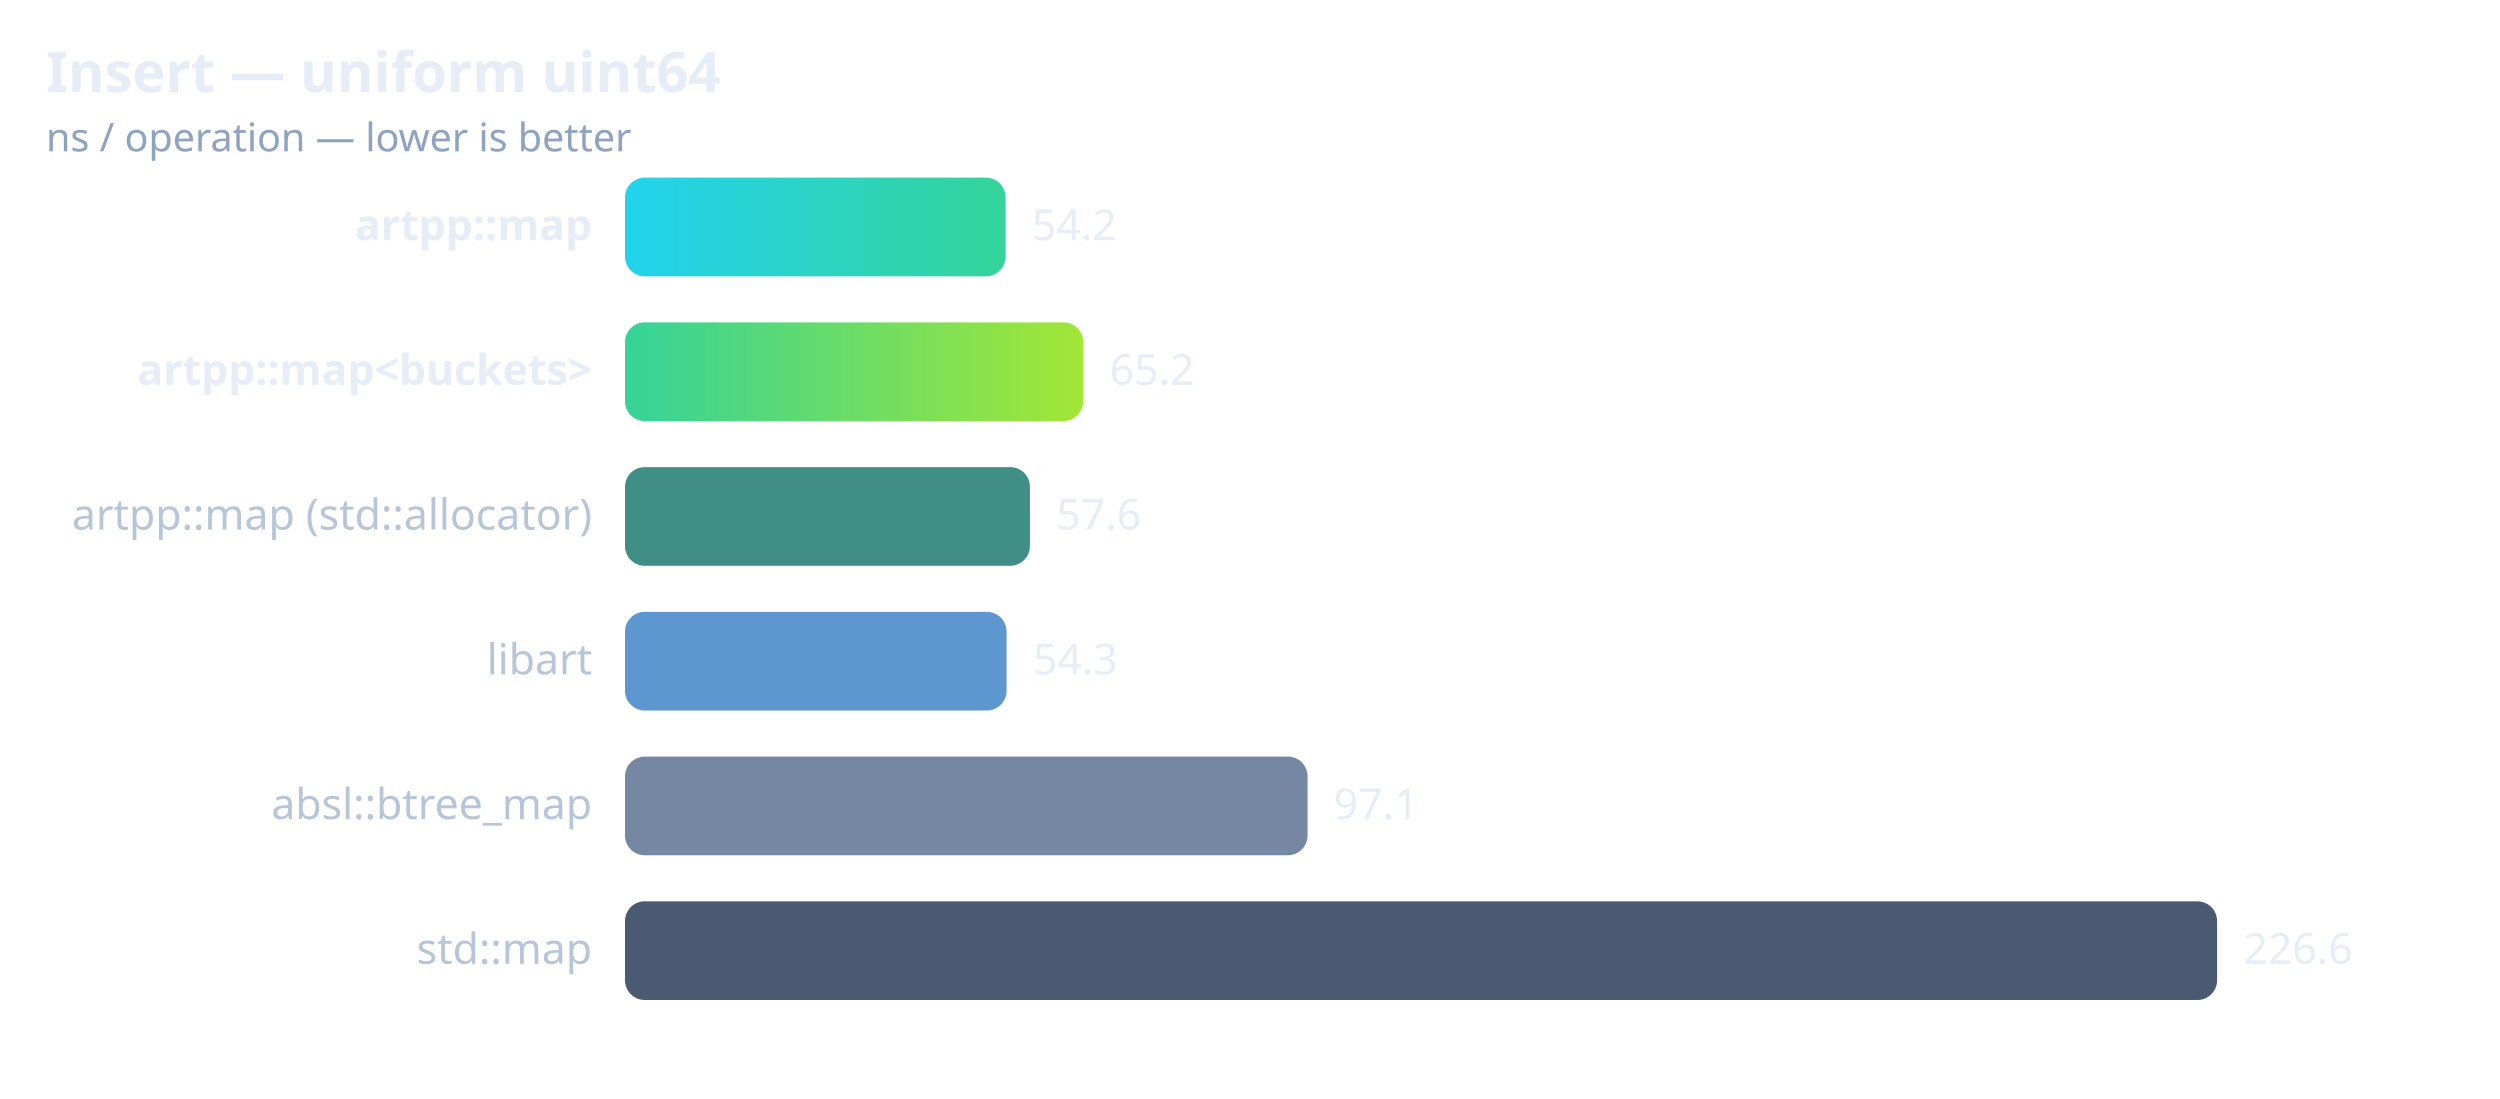
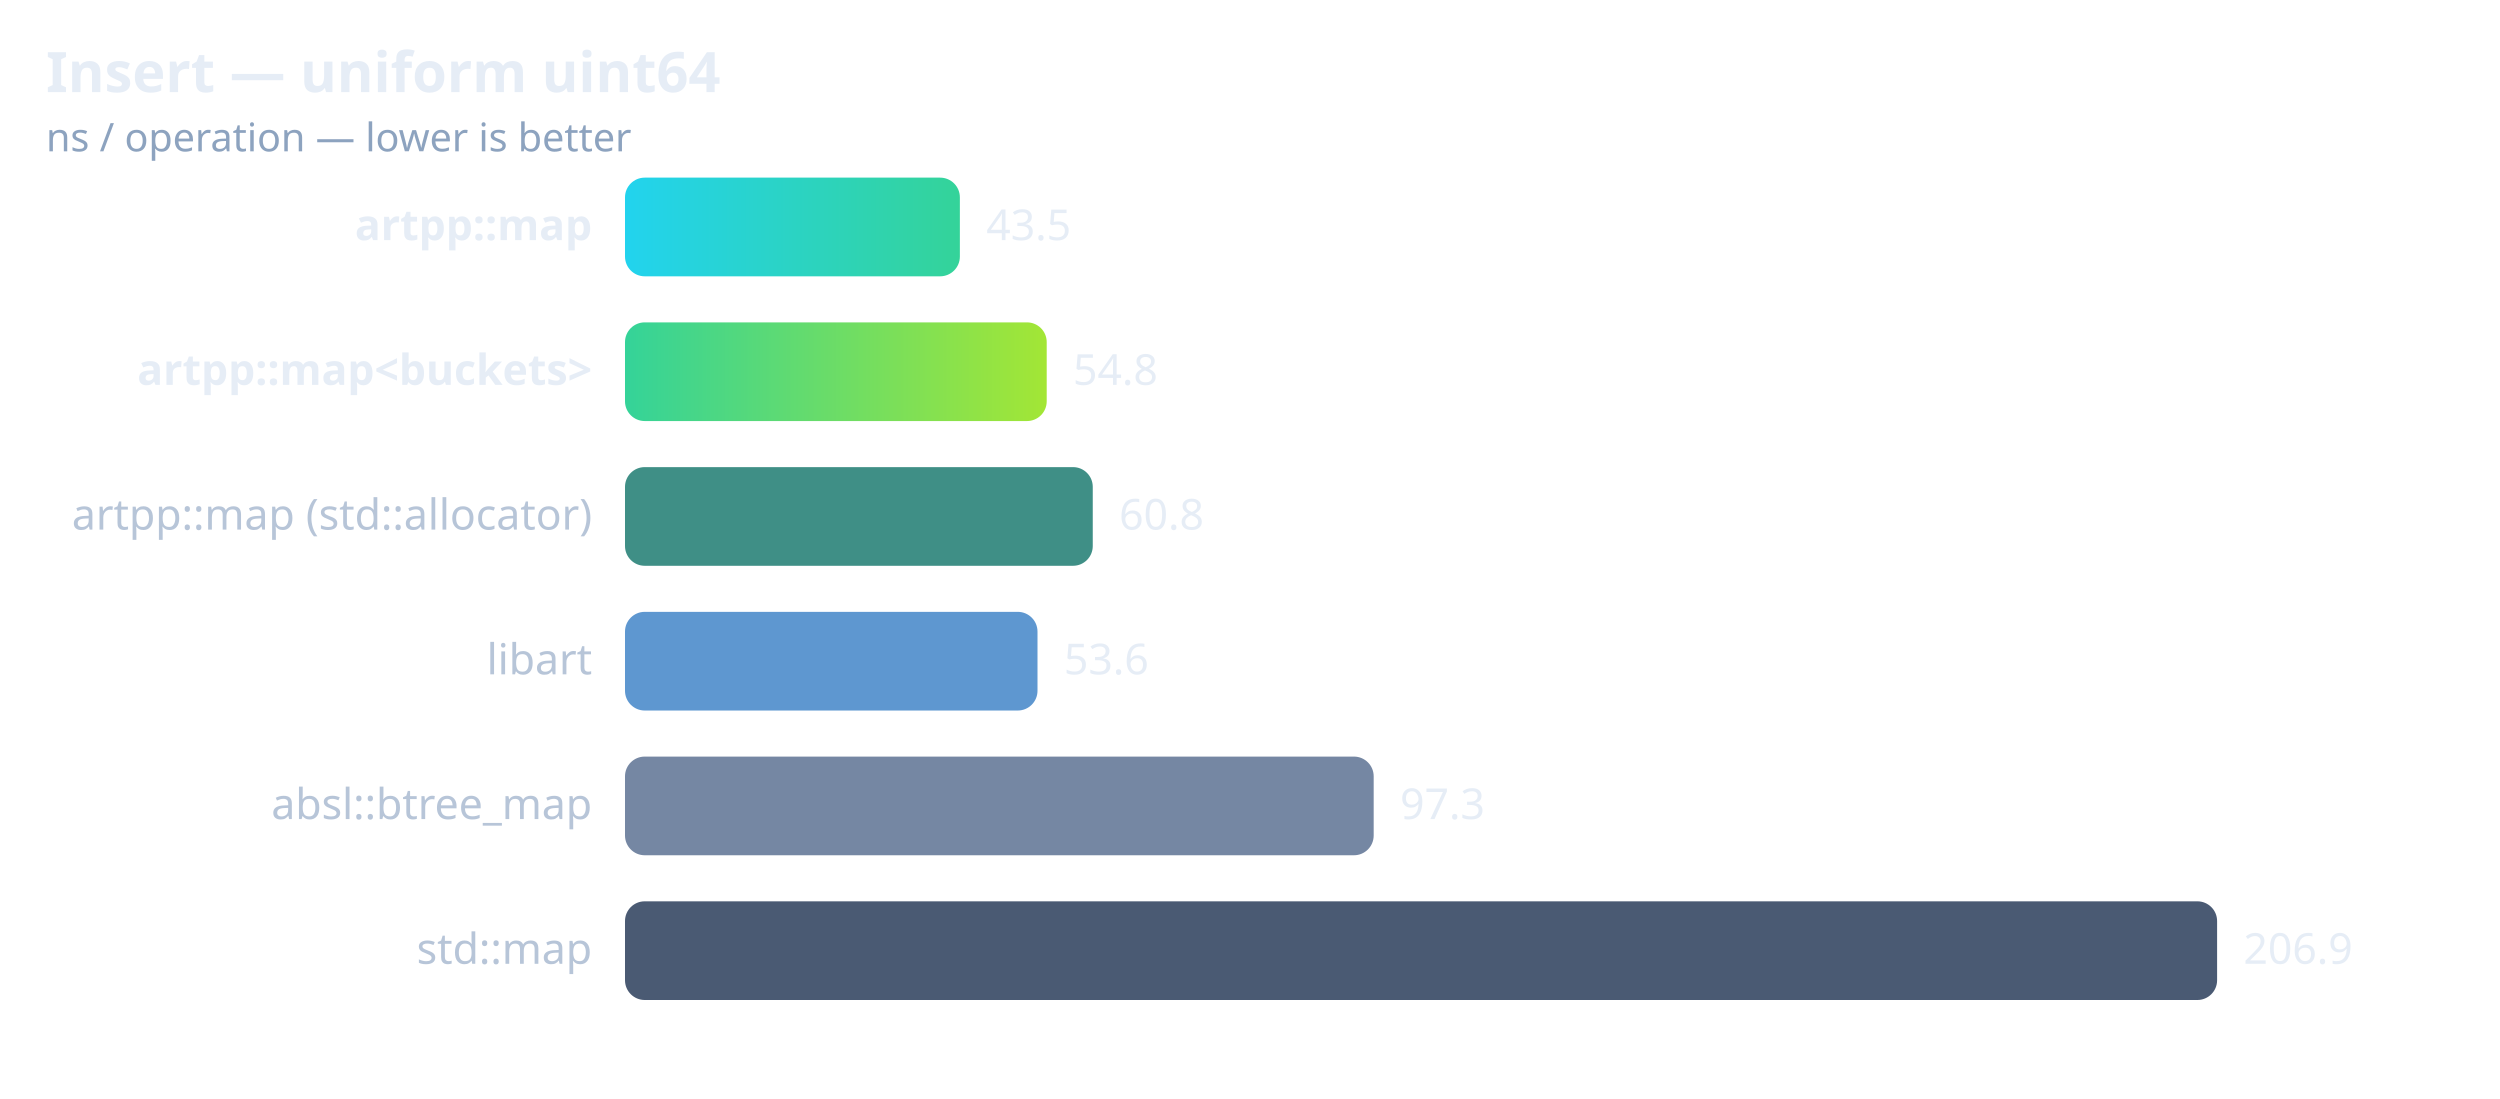
<svg xmlns="http://www.w3.org/2000/svg" viewBox="0 0 760 334" font-family="ui-sans-serif, system-ui, sans-serif" role="img" aria-label="Insert — uniform uint64">
  <defs>
    <linearGradient id="hot" x1="0" y1="0" x2="1" y2="0">
      <stop offset="0" stop-color="#22d3ee" />
      <stop offset="1" stop-color="#34d399" />
    </linearGradient>
    <linearGradient id="hot2" x1="0" y1="0" x2="1" y2="0">
      <stop offset="0" stop-color="#34d399" />
      <stop offset="1" stop-color="#a3e635" />
    </linearGradient>
  </defs>
  <text x="14" y="28" font-size="17" font-weight="600" fill="#e6edf6">Insert — uniform uint64</text>
  <text x="14" y="46" font-size="12" fill="#8da3bf">ns / operation — lower is better</text>
  <text x="180" y="73.0" font-size="13" font-weight="600" fill="#e6edf6" text-anchor="end">artpp::map</text>
-   <rect x="190" y="54" width="115.7" height="30" rx="6" fill="url(#hot)" />
-   <text x="313.692" y="73.0" font-size="13" fill="#e6edf6">54.2</text>
+   <rect x="190" y="54" width="101.8" height="30" rx="6" fill="url(#hot)" />
+   <text x="299.834" y="73.0" font-size="13" fill="#e6edf6">43.5</text>
  <text x="180" y="117.0" font-size="13" font-weight="600" fill="#e6edf6" text-anchor="end">artpp::map&lt;buckets&gt;</text>
-   <rect x="190" y="98" width="139.3" height="30" rx="6" fill="url(#hot2)" />
-   <text x="337.339" y="117.0" font-size="13" fill="#e6edf6">65.2</text>
+   <rect x="190" y="98" width="128.2" height="30" rx="6" fill="url(#hot2)" />
+   <text x="326.2" y="117.0" font-size="13" fill="#e6edf6">54.8</text>
  <text x="180" y="161.0" font-size="13" font-weight="400" fill="#b7c5d8" text-anchor="end">artpp::map (std::allocator)</text>
-   <rect x="190" y="142" width="123.1" height="30" rx="6" fill="#3f8f86" />
-   <text x="321.125" y="161.0" font-size="13" fill="#e6edf6">57.6</text>
+   <rect x="190" y="142" width="142.2" height="30" rx="6" fill="#3f8f86" />
+   <text x="340.213" y="161.0" font-size="13" fill="#e6edf6">60.8</text>
  <text x="180" y="205.0" font-size="13" font-weight="400" fill="#b7c5d8" text-anchor="end">libart</text>
-   <rect x="190" y="186" width="116.0" height="30" rx="6" fill="#5e97d0" />
-   <text x="313.991" y="205.0" font-size="13" fill="#e6edf6">54.3</text>
+   <rect x="190" y="186" width="125.4" height="30" rx="6" fill="#5e97d0" />
+   <text x="323.439" y="205.0" font-size="13" fill="#e6edf6">53.6</text>
  <text x="180" y="249.0" font-size="13" font-weight="400" fill="#b7c5d8" text-anchor="end">absl::btree_map</text>
-   <rect x="190" y="230" width="207.5" height="30" rx="6" fill="#7587a3" />
-   <text x="405.459" y="249.0" font-size="13" fill="#e6edf6">97.1</text>
+   <rect x="190" y="230" width="227.6" height="30" rx="6" fill="#7587a3" />
+   <text x="425.624" y="249.0" font-size="13" fill="#e6edf6">97.3</text>
  <text x="180" y="293.0" font-size="13" font-weight="400" fill="#b7c5d8" text-anchor="end">std::map</text>
  <rect x="190" y="274" width="484.0" height="30" rx="6" fill="#4a5a73" />
-   <text x="682.0" y="293.0" font-size="13" fill="#e6edf6">226.6</text>
+   <text x="682.0" y="293.0" font-size="13" fill="#e6edf6">206.9</text>
</svg>
